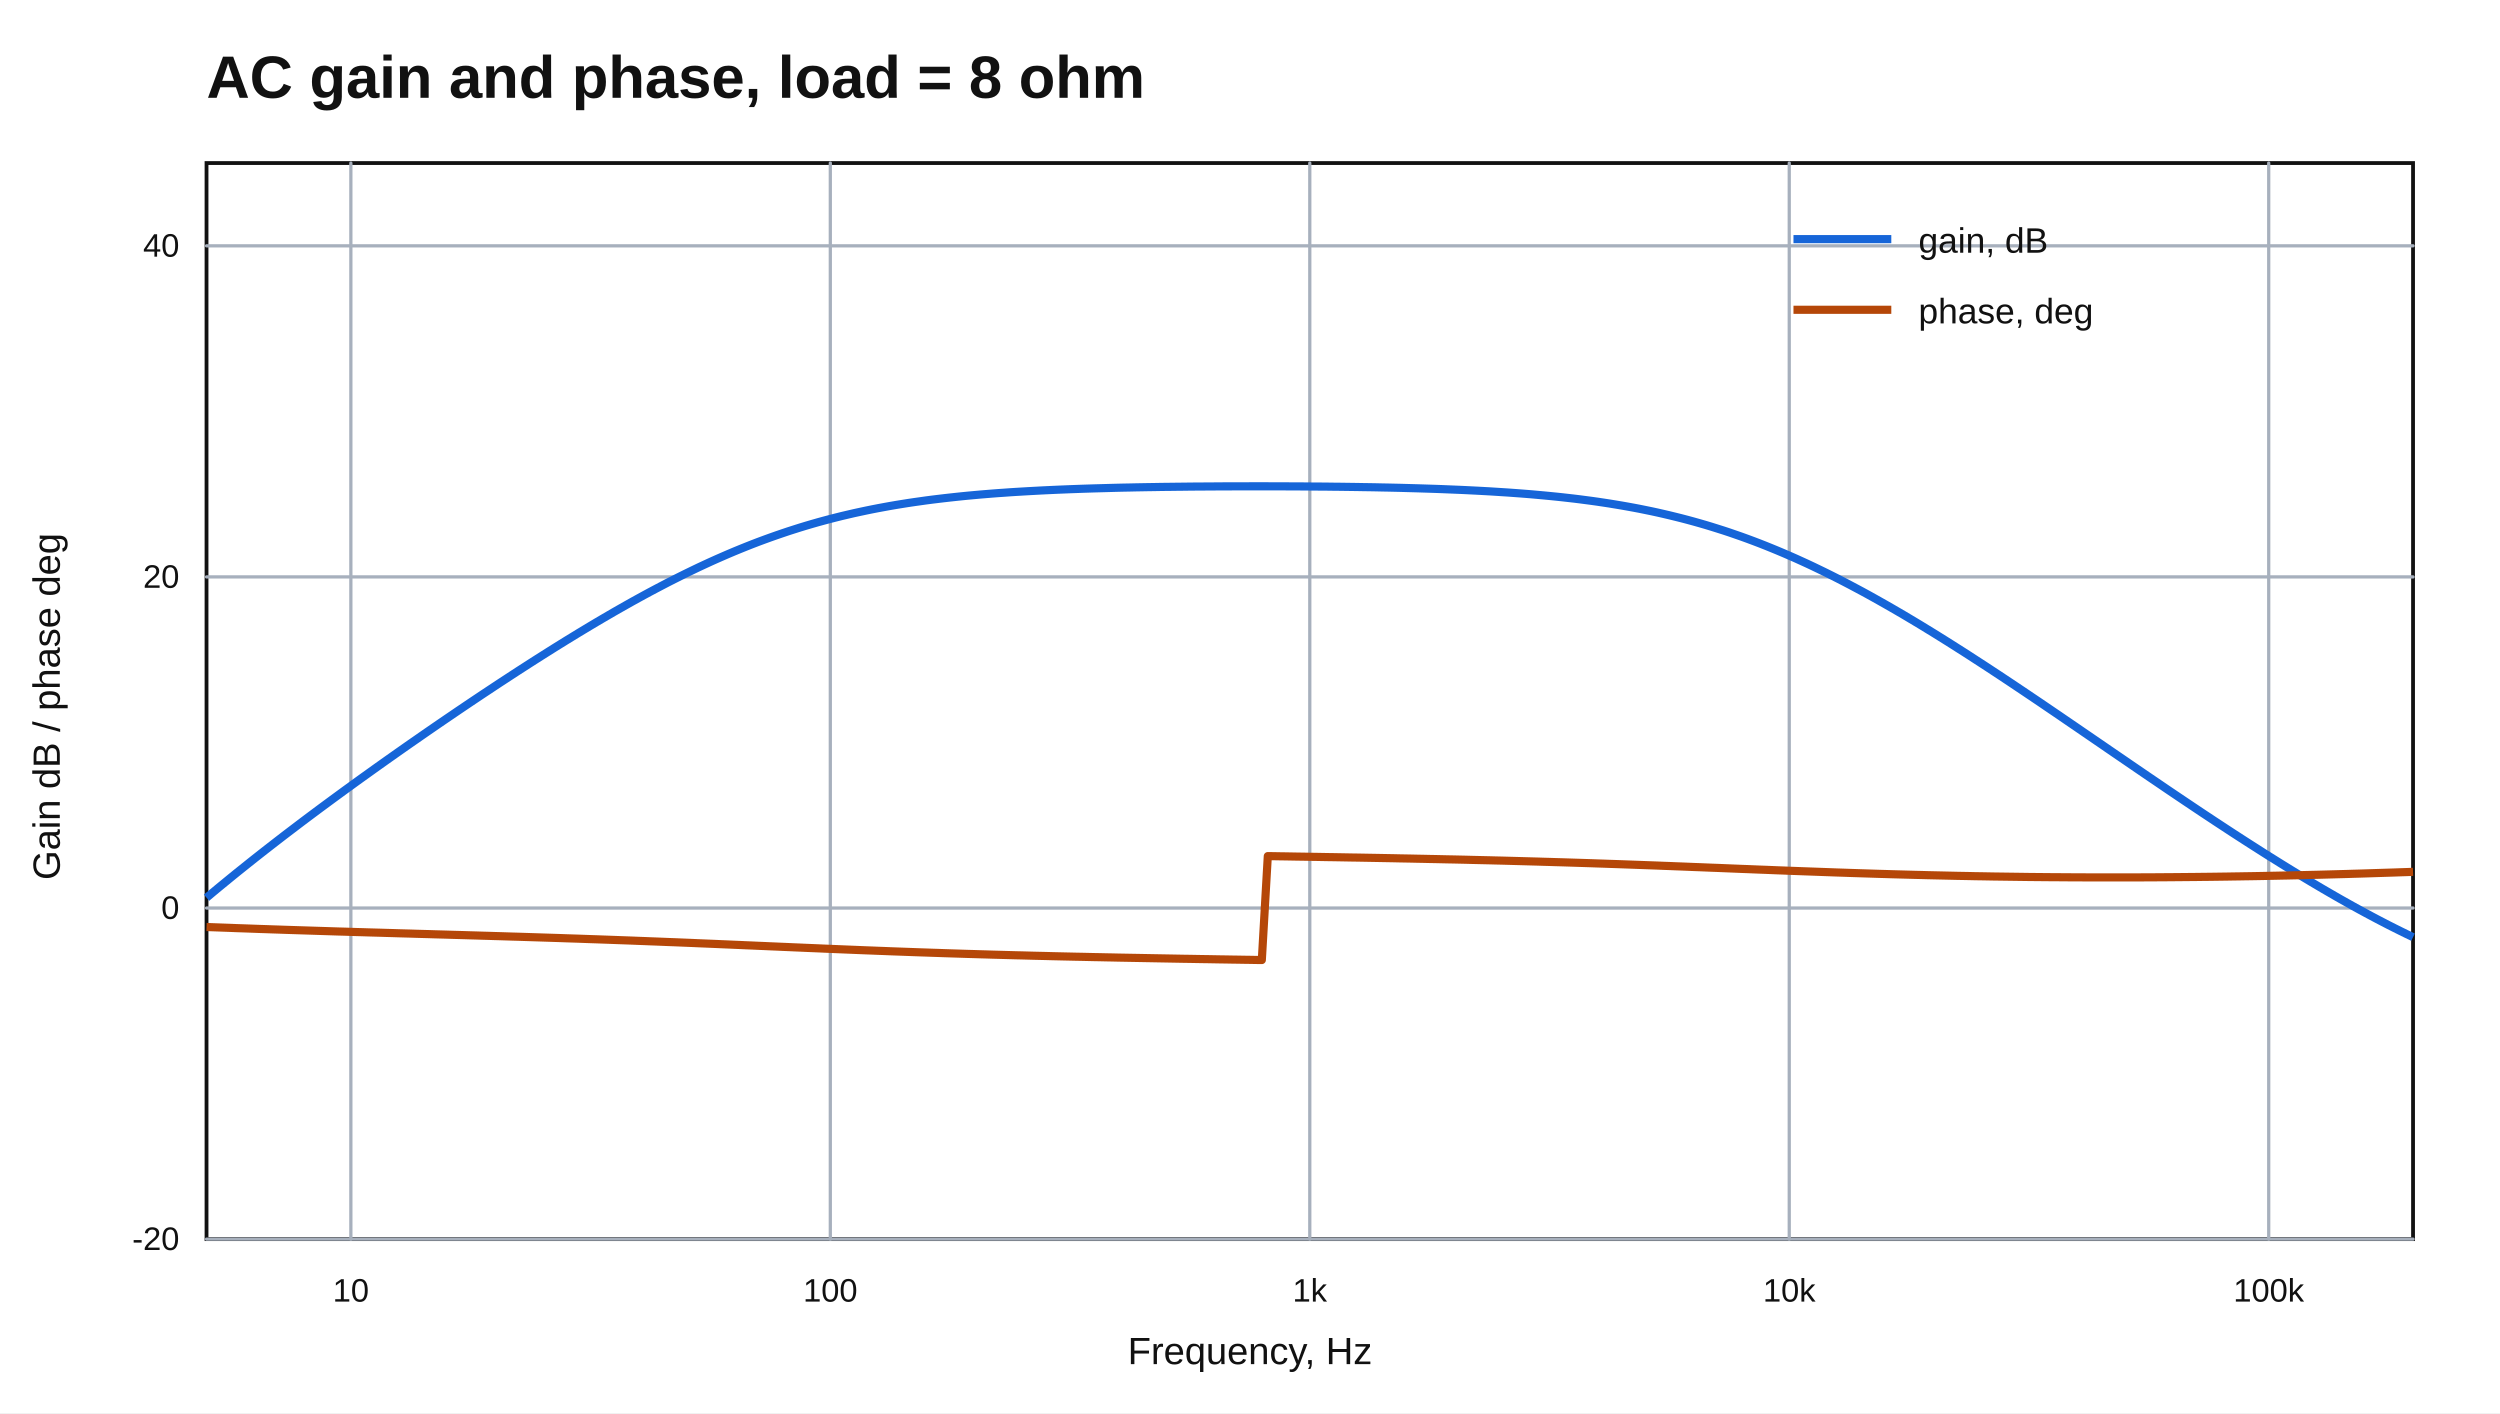
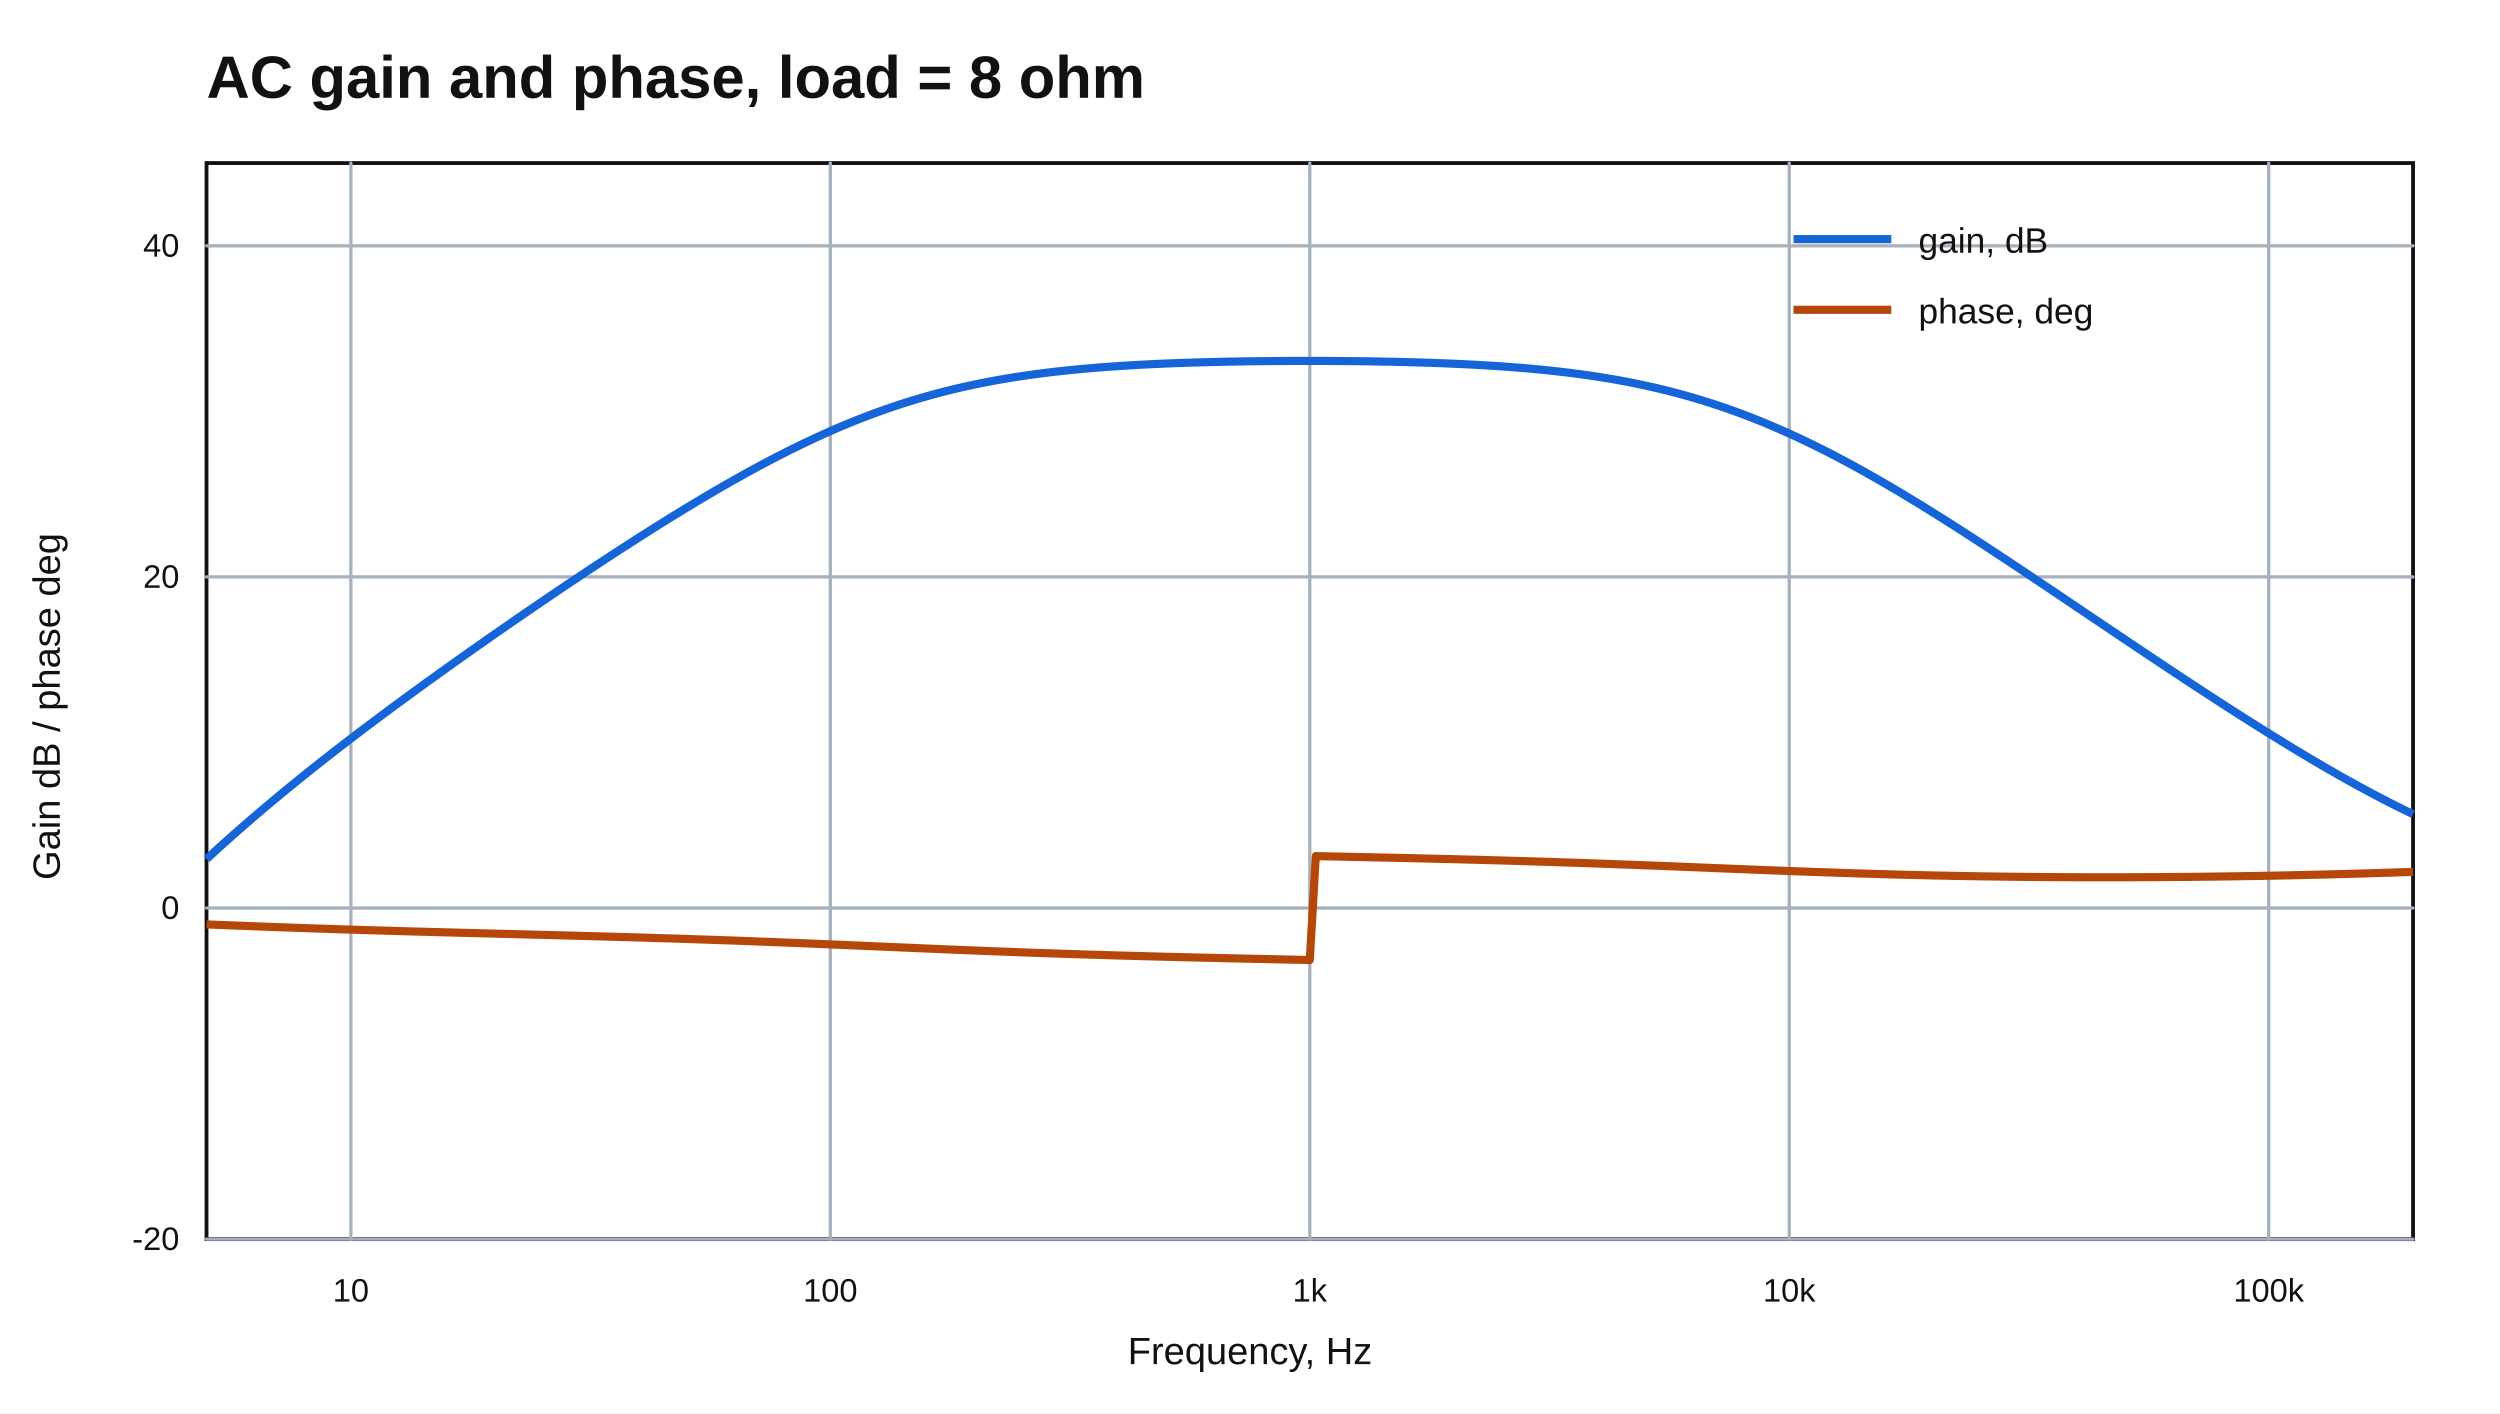
<svg xmlns="http://www.w3.org/2000/svg" width="920" height="520" viewBox="0 0 920 520">
  <defs>
    <style>
.wire{stroke:#111;stroke-width:2.6;fill:none;stroke-linecap:round;stroke-linejoin:round}
.thin{stroke:#a7b0bd;stroke-width:1.2;fill:none;stroke-linecap:round;stroke-linejoin:round}
.axis{stroke:#111;stroke-width:1.4;fill:none}
.blue{stroke:#1665d8;stroke-width:3;fill:none;stroke-linecap:round;stroke-linejoin:round}
.green{stroke:#13795b;stroke-width:3;fill:none;stroke-linecap:round;stroke-linejoin:round}
.orange{stroke:#b54708;stroke-width:3;fill:none;stroke-linecap:round;stroke-linejoin:round}
.node{fill:#111;stroke:none}
</style>
  </defs>
  <rect width="100%" height="100%" fill="#fff" />
  <text x="76" y="36" font-family="Arial, Helvetica, sans-serif" font-size="22" font-weight="700" text-anchor="start" fill="#111">AC gain and phase, load = 8 ohm</text>
  <rect x="76" y="60" width="812" height="396" fill="#fff" stroke="#111" stroke-width="1.4" />
  <line x1="129.115" y1="60" x2="129.115" y2="456" class="thin" />
  <text x="129.115" y="479" font-family="Arial, Helvetica, sans-serif" font-size="12" font-weight="400" text-anchor="middle" fill="#111">10</text>
  <line x1="305.557" y1="60" x2="305.557" y2="456" class="thin" />
  <text x="305.557" y="479" font-family="Arial, Helvetica, sans-serif" font-size="12" font-weight="400" text-anchor="middle" fill="#111">100</text>
  <line x1="482" y1="60" x2="482" y2="456" class="thin" />
  <text x="482" y="479" font-family="Arial, Helvetica, sans-serif" font-size="12" font-weight="400" text-anchor="middle" fill="#111">1k</text>
  <line x1="658.443" y1="60" x2="658.443" y2="456" class="thin" />
  <text x="658.443" y="479" font-family="Arial, Helvetica, sans-serif" font-size="12" font-weight="400" text-anchor="middle" fill="#111">10k</text>
  <line x1="834.885" y1="60" x2="834.885" y2="456" class="thin" />
  <text x="834.885" y="479" font-family="Arial, Helvetica, sans-serif" font-size="12" font-weight="400" text-anchor="middle" fill="#111">100k</text>
  <line x1="76" y1="456" x2="888" y2="456" class="thin" />
  <text x="66" y="460" font-family="Arial, Helvetica, sans-serif" font-size="12" font-weight="400" text-anchor="end" fill="#111">-20</text>
  <line x1="76" y1="334.154" x2="888" y2="334.154" class="thin" />
  <text x="66" y="338.154" font-family="Arial, Helvetica, sans-serif" font-size="12" font-weight="400" text-anchor="end" fill="#111">0</text>
  <line x1="76" y1="212.308" x2="888" y2="212.308" class="thin" />
  <text x="66" y="216.308" font-family="Arial, Helvetica, sans-serif" font-size="12" font-weight="400" text-anchor="end" fill="#111">20</text>
  <line x1="76" y1="90.462" x2="888" y2="90.462" class="thin" />
  <text x="66" y="94.462" font-family="Arial, Helvetica, sans-serif" font-size="12" font-weight="400" text-anchor="end" fill="#111">40</text>
-   <polyline points="76.00,330.35 78.21,328.50 80.41,326.67 82.62,324.86 84.83,323.05 87.03,321.26 89.24,319.49 91.45,317.72 93.65,315.97 95.86,314.23 98.07,312.50 100.27,310.79 102.48,309.08 104.68,307.38 106.89,305.70 109.10,304.02 111.30,302.35 113.51,300.69 115.72,299.04 117.92,297.40 120.13,295.77 122.34,294.14 124.54,292.53 126.75,290.91 128.96,289.31 131.16,287.71 133.37,286.12 135.58,284.54 137.78,282.96 139.99,281.39 142.20,279.82 144.40,278.27 146.61,276.71 148.82,275.16 151.02,273.62 153.23,272.09 155.43,270.56 157.64,269.03 159.85,267.51 162.05,266.00 164.26,264.49 166.47,262.99 168.67,261.49 170.88,260.00 173.09,258.51 175.29,257.04 177.50,255.56 179.71,254.10 181.91,252.64 184.12,251.18 186.33,249.74 188.53,248.30 190.74,246.86 192.95,245.44 195.15,244.02 197.36,242.61 199.57,241.21 201.77,239.82 203.98,238.43 206.18,237.06 208.39,235.69 210.60,234.34 212.80,232.99 215.01,231.66 217.22,230.33 219.42,229.02 221.63,227.72 223.84,226.43 226.04,225.15 228.25,223.89 230.46,222.64 232.66,221.40 234.87,220.18 237.08,218.97 239.28,217.78 241.49,216.61 243.70,215.45 245.90,214.30 248.11,213.18 250.32,212.07 252.52,210.98 254.73,209.91 256.93,208.85 259.14,207.82 261.35,206.80 263.55,205.81 265.76,204.84 267.97,203.88 270.17,202.95 272.38,202.04 274.59,201.15 276.79,200.28 279.00,199.43 281.21,198.61 283.41,197.81 285.62,197.03 287.83,196.27 290.03,195.53 292.24,194.82 294.45,194.12 296.65,193.45 298.86,192.80 301.07,192.17 303.27,191.57 305.48,190.98 307.68,190.42 309.89,189.87 312.10,189.35 314.30,188.84 316.51,188.36 318.72,187.89 320.92,187.44 323.13,187.01 325.34,186.60 327.54,186.20 329.75,185.82 331.96,185.46 334.16,185.11 336.37,184.78 338.58,184.47 340.78,184.16 342.99,183.87 345.20,183.60 347.40,183.34 349.61,183.09 351.82,182.85 354.02,182.62 356.23,182.40 358.43,182.20 360.64,182.00 362.85,181.82 365.05,181.64 367.26,181.47 369.47,181.32 371.67,181.16 373.88,181.02 376.09,180.89 378.29,180.76 380.50,180.64 382.71,180.52 384.91,180.41 387.12,180.31 389.33,180.21 391.53,180.12 393.74,180.03 395.95,179.95 398.15,179.87 400.36,179.80 402.57,179.73 404.77,179.67 406.98,179.61 409.18,179.55 411.39,179.49 413.60,179.44 415.80,179.40 418.01,179.35 420.22,179.31 422.42,179.27 424.63,179.24 426.84,179.20 429.04,179.17 431.25,179.15 433.46,179.12 435.66,179.10 437.87,179.07 440.08,179.05 442.28,179.04 444.49,179.02 446.70,179.01 448.90,178.99 451.11,178.98 453.32,178.98 455.52,178.97 457.73,178.97 459.93,178.96 462.14,178.96 464.35,178.96 466.55,178.96 468.76,178.97 470.97,178.97 473.17,178.98 475.38,178.99 477.59,179.00 479.79,179.01 482.00,179.03 484.21,179.05 486.41,179.06 488.62,179.08 490.83,179.11 493.03,179.13 495.24,179.16 497.45,179.19 499.65,179.22 501.86,179.26 504.07,179.29 506.27,179.33 508.48,179.38 510.68,179.42 512.89,179.47 515.10,179.52 517.30,179.58 519.51,179.64 521.72,179.70 523.92,179.77 526.13,179.84 528.34,179.91 530.54,179.99 532.75,180.08 534.96,180.17 537.16,180.26 539.37,180.36 541.58,180.47 543.78,180.58 545.99,180.70 548.20,180.82 550.40,180.96 552.61,181.10 554.82,181.24 557.02,181.40 559.23,181.56 561.43,181.73 563.64,181.91 565.85,182.11 568.05,182.31 570.26,182.52 572.47,182.74 574.67,182.97 576.88,183.22 579.09,183.47 581.29,183.74 583.50,184.03 585.71,184.32 587.91,184.63 590.12,184.96 592.33,185.30 594.53,185.66 596.74,186.03 598.95,186.42 601.15,186.82 603.36,187.24 605.57,187.69 607.77,188.14 609.98,188.62 612.18,189.12 614.39,189.64 616.60,190.18 618.80,190.73 621.01,191.31 623.22,191.91 625.42,192.53 627.63,193.17 629.84,193.84 632.04,194.53 634.25,195.23 636.46,195.96 638.66,196.72 640.87,197.49 643.08,198.29 645.28,199.11 647.49,199.95 649.70,200.82 651.90,201.71 654.11,202.62 656.32,203.55 658.52,204.50 660.73,205.47 662.93,206.47 665.14,207.48 667.35,208.52 669.55,209.58 671.76,210.65 673.97,211.75 676.17,212.86 678.38,214.00 680.59,215.15 682.79,216.32 685.00,217.50 687.21,218.70 689.41,219.92 691.62,221.16 693.83,222.41 696.03,223.67 698.24,224.95 700.45,226.24 702.65,227.55 704.86,228.87 707.07,230.20 709.27,231.55 711.48,232.90 713.68,234.27 715.89,235.65 718.10,237.04 720.30,238.44 722.51,239.84 724.72,241.26 726.92,242.69 729.13,244.12 731.34,245.56 733.54,247.01 735.75,248.46 737.96,249.93 740.16,251.39 742.37,252.87 744.58,254.35 746.78,255.83 748.99,257.32 751.20,258.81 753.40,260.31 755.61,261.81 757.82,263.31 760.02,264.82 762.23,266.33 764.43,267.83 766.64,269.35 768.85,270.86 771.05,272.37 773.26,273.88 775.47,275.40 777.67,276.91 779.88,278.42 782.09,279.93 784.29,281.44 786.50,282.95 788.71,284.46 790.91,285.96 793.12,287.46 795.33,288.96 797.53,290.46 799.74,291.95 801.95,293.44 804.15,294.92 806.36,296.40 808.57,297.88 810.77,299.35 812.98,300.81 815.18,302.27 817.39,303.72 819.60,305.17 821.80,306.61 824.01,308.04 826.22,309.47 828.42,310.88 830.63,312.29 832.84,313.70 835.04,315.09 837.25,316.47 839.46,317.85 841.66,319.21 843.87,320.57 846.08,321.91 848.28,323.25 850.49,324.57 852.70,325.88 854.90,327.18 857.11,328.46 859.32,329.74 861.52,331.00 863.73,332.24 865.93,333.47 868.14,334.69 870.35,335.89 872.55,337.07 874.76,338.24 876.97,339.39 879.17,340.53 881.38,341.64 883.59,342.74 885.79,343.82 888.00,344.88" fill="none" stroke="#1665d8" stroke-width="3" stroke-linejoin="round" />
+   <polyline points="76.00,316.13 78.21,314.10 80.41,312.09 82.62,310.11 84.83,308.14 87.03,306.18 89.24,304.25 91.45,302.33 93.65,300.43 95.86,298.55 98.07,296.68 100.27,294.83 102.48,292.99 104.68,291.17 106.89,289.36 109.10,287.56 111.30,285.78 113.51,284.01 115.72,282.26 117.92,280.51 120.13,278.78 122.34,277.05 124.54,275.34 126.75,273.64 128.96,271.94 131.16,270.26 133.37,268.58 135.58,266.92 137.78,265.26 139.99,263.61 142.20,261.97 144.40,260.33 146.61,258.71 148.82,257.09 151.02,255.47 153.23,253.86 155.43,252.26 157.64,250.67 159.85,249.08 162.05,247.49 164.26,245.91 166.47,244.34 168.67,242.77 170.88,241.21 173.09,239.65 175.29,238.10 177.50,236.55 179.71,235.00 181.91,233.46 184.12,231.93 186.33,230.40 188.53,228.87 190.74,227.35 192.95,225.83 195.15,224.32 197.36,222.81 199.57,221.31 201.77,219.81 203.98,218.31 206.18,216.83 208.39,215.34 210.60,213.86 212.80,212.39 215.01,210.92 217.22,209.45 219.42,208.00 221.63,206.54 223.84,205.10 226.04,203.66 228.25,202.22 230.46,200.80 232.66,199.38 234.87,197.96 237.08,196.56 239.28,195.16 241.49,193.77 243.70,192.39 245.90,191.01 248.11,189.65 250.32,188.30 252.52,186.95 254.73,185.62 256.93,184.29 259.14,182.98 261.35,181.67 263.55,180.38 265.76,179.10 267.97,177.84 270.17,176.59 272.38,175.35 274.59,174.12 276.79,172.91 279.00,171.71 281.21,170.53 283.41,169.37 285.62,168.22 287.83,167.09 290.03,165.97 292.24,164.88 294.45,163.80 296.65,162.74 298.86,161.70 301.07,160.68 303.27,159.67 305.48,158.69 307.68,157.73 309.89,156.79 312.10,155.87 314.30,154.97 316.51,154.10 318.72,153.24 320.92,152.41 323.13,151.60 325.34,150.81 327.54,150.04 329.75,149.29 331.96,148.57 334.16,147.87 336.37,147.19 338.58,146.53 340.78,145.90 342.99,145.28 345.20,144.69 347.40,144.11 349.61,143.56 351.82,143.03 354.02,142.52 356.23,142.02 358.43,141.55 360.64,141.09 362.85,140.66 365.05,140.24 367.26,139.84 369.47,139.45 371.67,139.08 373.88,138.73 376.09,138.39 378.29,138.07 380.50,137.76 382.71,137.47 384.91,137.19 387.12,136.92 389.33,136.67 391.53,136.43 393.74,136.20 395.95,135.98 398.15,135.77 400.36,135.57 402.57,135.39 404.77,135.21 406.98,135.04 409.18,134.88 411.39,134.73 413.60,134.59 415.80,134.45 418.01,134.32 420.22,134.20 422.42,134.09 424.63,133.98 426.84,133.88 429.04,133.78 431.25,133.70 433.46,133.61 435.66,133.53 437.87,133.46 440.08,133.39 442.28,133.33 444.49,133.27 446.70,133.21 448.90,133.16 451.11,133.11 453.32,133.07 455.52,133.03 457.73,132.99 459.93,132.96 462.14,132.93 464.35,132.91 466.55,132.89 468.76,132.87 470.97,132.85 473.17,132.84 475.38,132.83 477.59,132.82 479.79,132.82 482.00,132.82 484.21,132.82 486.41,132.83 488.62,132.83 490.83,132.85 493.03,132.86 495.24,132.88 497.45,132.90 499.65,132.92 501.86,132.95 504.07,132.98 506.27,133.02 508.48,133.06 510.68,133.10 512.89,133.14 515.10,133.19 517.30,133.25 519.51,133.31 521.72,133.37 523.92,133.44 526.13,133.51 528.34,133.59 530.54,133.67 532.75,133.76 534.96,133.85 537.16,133.95 539.37,134.05 541.58,134.17 543.78,134.28 545.99,134.41 548.20,134.54 550.40,134.68 552.61,134.83 554.82,134.99 557.02,135.16 559.23,135.33 561.43,135.52 563.64,135.71 565.85,135.92 568.05,136.13 570.26,136.36 572.47,136.60 574.67,136.85 576.88,137.11 579.09,137.39 581.29,137.68 583.50,137.98 585.71,138.30 587.91,138.63 590.12,138.98 592.33,139.35 594.53,139.73 596.74,140.13 598.95,140.54 601.15,140.98 603.36,141.43 605.57,141.90 607.77,142.39 609.98,142.90 612.18,143.43 614.39,143.98 616.60,144.55 618.80,145.14 621.01,145.75 623.22,146.39 625.42,147.05 627.63,147.73 629.84,148.43 632.04,149.15 634.25,149.90 636.46,150.67 638.66,151.46 640.87,152.27 643.08,153.11 645.28,153.97 647.49,154.85 649.70,155.75 651.90,156.68 654.11,157.63 656.32,158.60 658.52,159.59 660.73,160.60 662.93,161.63 665.14,162.68 667.35,163.76 669.55,164.85 671.76,165.96 673.97,167.09 676.17,168.24 678.38,169.41 680.59,170.59 682.79,171.79 685.00,173.01 687.21,174.24 689.41,175.49 691.62,176.75 693.83,178.03 696.03,179.32 698.24,180.62 700.45,181.94 702.65,183.27 704.86,184.61 707.07,185.96 709.27,187.33 711.48,188.70 713.68,190.08 715.89,191.47 718.10,192.87 720.30,194.28 722.51,195.70 724.72,197.12 726.92,198.55 729.13,199.99 731.34,201.43 733.54,202.88 735.75,204.33 737.96,205.79 740.16,207.25 742.37,208.72 744.58,210.19 746.78,211.66 748.99,213.14 751.20,214.62 753.40,216.10 755.61,217.58 757.82,219.06 760.02,220.55 762.23,222.03 764.43,223.52 766.64,225.00 768.85,226.49 771.05,227.98 773.26,229.46 775.47,230.95 777.67,232.43 779.88,233.92 782.09,235.40 784.29,236.88 786.50,238.36 788.71,239.84 790.91,241.31 793.12,242.78 795.33,244.25 797.53,245.72 799.74,247.18 801.95,248.64 804.15,250.10 806.36,251.55 808.57,253.00 810.77,254.44 812.98,255.88 815.18,257.31 817.39,258.74 819.60,260.17 821.80,261.58 824.01,263.00 826.22,264.40 828.42,265.80 830.63,267.19 832.84,268.58 835.04,269.95 837.25,271.32 839.46,272.68 841.66,274.04 843.87,275.38 846.08,276.71 848.28,278.03 850.49,279.35 852.70,280.65 854.90,281.94 857.11,283.22 859.32,284.48 861.52,285.74 863.73,286.98 865.93,288.20 868.14,289.42 870.35,290.61 872.55,291.80 874.76,292.96 876.97,294.12 879.17,295.25 881.38,296.37 883.59,297.47 885.79,298.55 888.00,299.61" fill="none" stroke="#1665d8" stroke-width="3" stroke-linejoin="round" />
  <line x1="660" y1="88" x2="696" y2="88" stroke="#1665d8" stroke-width="3" />
  <text x="706" y="93" font-family="Arial, Helvetica, sans-serif" font-size="13" font-weight="400" text-anchor="start" fill="#111">gain, dB</text>
-   <polyline points="76.00,341.14 78.21,341.22 80.41,341.30 82.62,341.38 84.83,341.46 87.03,341.55 89.24,341.62 91.45,341.70 93.65,341.78 95.86,341.86 98.07,341.93 100.27,342.01 102.48,342.08 104.68,342.16 106.89,342.23 109.10,342.30 111.30,342.37 113.51,342.44 115.72,342.51 117.92,342.58 120.13,342.65 122.34,342.72 124.54,342.79 126.75,342.85 128.96,342.92 131.16,342.99 133.37,343.05 135.58,343.12 137.78,343.18 139.99,343.24 142.20,343.31 144.40,343.37 146.61,343.44 148.82,343.50 151.02,343.56 153.23,343.63 155.43,343.69 157.64,343.75 159.85,343.82 162.05,343.88 164.26,343.94 166.47,344.01 168.67,344.07 170.88,344.13 173.09,344.20 175.29,344.26 177.50,344.33 179.71,344.39 181.91,344.46 184.12,344.52 186.33,344.59 188.53,344.66 190.74,344.72 192.95,344.79 195.15,344.86 197.36,344.93 199.57,345.00 201.77,345.07 203.98,345.14 206.18,345.21 208.39,345.29 210.60,345.36 212.80,345.43 215.01,345.51 217.22,345.59 219.42,345.66 221.63,345.74 223.84,345.82 226.04,345.90 228.25,345.98 230.46,346.06 232.66,346.14 234.87,346.23 237.08,346.31 239.28,346.40 241.49,346.48 243.70,346.57 245.90,346.66 248.11,346.74 250.32,346.83 252.52,346.92 254.73,347.01 256.93,347.11 259.14,347.20 261.35,347.29 263.55,347.38 265.76,347.48 267.97,347.57 270.17,347.67 272.38,347.76 274.59,347.86 276.79,347.95 279.00,348.05 281.21,348.14 283.41,348.24 285.62,348.33 287.83,348.43 290.03,348.52 292.24,348.62 294.45,348.71 296.65,348.81 298.86,348.90 301.07,348.99 303.27,349.09 305.48,349.18 307.68,349.27 309.89,349.36 312.10,349.45 314.30,349.54 316.51,349.63 318.72,349.72 320.92,349.80 323.13,349.89 325.34,349.97 327.54,350.06 329.75,350.14 331.96,350.22 334.16,350.30 336.37,350.38 338.58,350.46 340.78,350.53 342.99,350.61 345.20,350.68 347.40,350.76 349.61,350.83 351.82,350.90 354.02,350.97 356.23,351.04 358.43,351.10 360.64,351.17 362.85,351.23 365.05,351.30 367.26,351.36 369.47,351.42 371.67,351.48 373.88,351.54 376.09,351.59 378.29,351.65 380.50,351.71 382.71,351.76 384.91,351.81 387.12,351.87 389.33,351.92 391.53,351.97 393.74,352.02 395.95,352.07 398.15,352.11 400.36,352.16 402.57,352.21 404.77,352.25 406.98,352.30 409.18,352.34 411.39,352.39 413.60,352.43 415.80,352.47 418.01,352.51 420.22,352.55 422.42,352.59 424.63,352.63 426.84,352.67 429.04,352.71 431.25,352.75 433.46,352.79 435.66,352.83 437.87,352.86 440.08,352.90 442.28,352.94 444.49,352.97 446.70,353.01 448.90,353.05 451.11,353.08 453.32,353.12 455.52,353.15 457.73,353.19 459.93,353.22 462.14,353.26 464.35,353.29 466.55,315.05 468.76,315.08 470.97,315.12 473.17,315.15 475.38,315.19 477.59,315.23 479.79,315.26 482.00,315.30 484.21,315.33 486.41,315.37 488.62,315.41 490.83,315.44 493.03,315.48 495.24,315.52 497.45,315.56 499.65,315.59 501.86,315.63 504.07,315.67 506.27,315.71 508.48,315.75 510.68,315.79 512.89,315.83 515.10,315.88 517.30,315.92 519.51,315.96 521.72,316.01 523.92,316.05 526.13,316.10 528.34,316.14 530.54,316.19 532.75,316.24 534.96,316.28 537.16,316.33 539.37,316.38 541.58,316.44 543.78,316.49 545.99,316.54 548.20,316.59 550.40,316.65 552.61,316.70 554.82,316.76 557.02,316.82 559.23,316.88 561.43,316.94 563.64,317.00 565.85,317.06 568.05,317.13 570.26,317.19 572.47,317.26 574.67,317.32 576.88,317.39 579.09,317.46 581.29,317.53 583.50,317.60 585.71,317.67 587.91,317.75 590.12,317.82 592.33,317.90 594.53,317.97 596.74,318.05 598.95,318.13 601.15,318.21 603.36,318.29 605.57,318.37 607.77,318.45 609.98,318.53 612.18,318.62 614.39,318.70 616.60,318.79 618.80,318.87 621.01,318.96 623.22,319.05 625.42,319.13 627.63,319.22 629.84,319.31 632.04,319.39 634.25,319.48 636.46,319.57 638.66,319.66 640.87,319.75 643.08,319.83 645.28,319.92 647.49,320.01 649.70,320.09 651.90,320.18 654.11,320.27 656.32,320.35 658.52,320.44 660.73,320.52 662.93,320.60 665.14,320.68 667.35,320.76 669.55,320.84 671.76,320.92 673.97,321.00 676.17,321.08 678.38,321.15 680.59,321.23 682.79,321.30 685.00,321.37 687.21,321.44 689.41,321.51 691.62,321.58 693.83,321.64 696.03,321.71 698.24,321.77 700.45,321.83 702.65,321.89 704.86,321.95 707.07,322.00 709.27,322.06 711.48,322.11 713.68,322.16 715.89,322.21 718.10,322.26 720.30,322.31 722.51,322.35 724.72,322.39 726.92,322.44 729.13,322.47 731.34,322.51 733.54,322.55 735.75,322.58 737.96,322.61 740.16,322.64 742.37,322.67 744.58,322.70 746.78,322.73 748.99,322.75 751.20,322.77 753.40,322.79 755.61,322.81 757.82,322.82 760.02,322.84 762.23,322.85 764.43,322.86 766.64,322.87 768.85,322.88 771.05,322.88 773.26,322.89 775.47,322.89 777.67,322.89 779.88,322.89 782.09,322.89 784.29,322.88 786.50,322.88 788.71,322.87 790.91,322.86 793.12,322.85 795.33,322.83 797.53,322.82 799.74,322.80 801.95,322.78 804.15,322.76 806.36,322.74 808.57,322.72 810.77,322.69 812.98,322.67 815.18,322.64 817.39,322.61 819.60,322.58 821.80,322.54 824.01,322.51 826.22,322.47 828.42,322.44 830.63,322.40 832.84,322.36 835.04,322.31 837.25,322.27 839.46,322.22 841.66,322.18 843.87,322.13 846.08,322.08 848.28,322.02 850.49,321.97 852.70,321.92 854.90,321.86 857.11,321.80 859.32,321.74 861.52,321.68 863.73,321.62 865.93,321.55 868.14,321.49 870.35,321.42 872.55,321.35 874.76,321.28 876.97,321.21 879.17,321.14 881.38,321.07 883.59,320.99 885.79,320.92 888.00,320.84" fill="none" stroke="#b54708" stroke-width="3" stroke-linejoin="round" />
+   <polyline points="76.00,340.18 78.21,340.27 80.41,340.36 82.62,340.44 84.83,340.53 87.03,340.62 89.24,340.70 91.45,340.79 93.65,340.87 95.86,340.96 98.07,341.04 100.27,341.12 102.48,341.20 104.68,341.28 106.89,341.36 109.10,341.44 111.30,341.51 113.51,341.59 115.72,341.66 117.92,341.74 120.13,341.81 122.34,341.88 124.54,341.96 126.75,342.03 128.96,342.10 131.16,342.16 133.37,342.23 135.58,342.30 137.78,342.37 139.99,342.43 142.20,342.50 144.40,342.56 146.61,342.62 148.82,342.69 151.02,342.75 153.23,342.81 155.43,342.87 157.64,342.93 159.85,342.99 162.05,343.05 164.26,343.11 166.47,343.17 168.67,343.23 170.88,343.28 173.09,343.34 175.29,343.40 177.50,343.46 179.71,343.51 181.91,343.57 184.12,343.63 186.33,343.68 188.53,343.74 190.74,343.80 192.95,343.85 195.15,343.91 197.36,343.97 199.57,344.02 201.77,344.08 203.98,344.14 206.18,344.20 208.39,344.25 210.60,344.31 212.80,344.37 215.01,344.43 217.22,344.49 219.42,344.55 221.63,344.61 223.84,344.67 226.04,344.74 228.25,344.80 230.46,344.86 232.66,344.92 234.87,344.99 237.08,345.05 239.28,345.12 241.49,345.19 243.70,345.26 245.90,345.32 248.11,345.39 250.32,345.46 252.52,345.54 254.73,345.61 256.93,345.68 259.14,345.75 261.35,345.83 263.55,345.91 265.76,345.98 267.97,346.06 270.17,346.14 272.38,346.22 274.59,346.30 276.79,346.38 279.00,346.47 281.21,346.55 283.41,346.63 285.62,346.72 287.83,346.81 290.03,346.90 292.24,346.98 294.45,347.07 296.65,347.16 298.86,347.25 301.07,347.35 303.27,347.44 305.48,347.53 307.68,347.62 309.89,347.72 312.10,347.81 314.30,347.91 316.51,348.00 318.72,348.10 320.92,348.19 323.13,348.29 325.34,348.38 327.54,348.48 329.75,348.57 331.96,348.67 334.16,348.76 336.37,348.86 338.58,348.95 340.78,349.05 342.99,349.14 345.20,349.23 347.40,349.33 349.61,349.42 351.82,349.51 354.02,349.60 356.23,349.69 358.43,349.78 360.64,349.87 362.85,349.96 365.05,350.04 367.26,350.13 369.47,350.21 371.67,350.29 373.88,350.38 376.09,350.46 378.29,350.54 380.50,350.62 382.71,350.70 384.91,350.77 387.12,350.85 389.33,350.92 391.53,351.00 393.74,351.07 395.95,351.14 398.15,351.21 400.36,351.28 402.57,351.35 404.77,351.41 406.98,351.48 409.18,351.54 411.39,351.61 413.60,351.67 415.80,351.73 418.01,351.79 420.22,351.85 422.42,351.91 424.63,351.97 426.84,352.03 429.04,352.09 431.25,352.14 433.46,352.20 435.66,352.25 437.87,352.30 440.08,352.36 442.28,352.41 444.49,352.46 446.70,352.51 448.90,352.56 451.11,352.61 453.32,352.66 455.52,352.71 457.73,352.76 459.93,352.81 462.14,352.86 464.35,352.90 466.55,352.95 468.76,353.00 470.97,353.05 473.17,353.09 475.38,353.14 477.59,353.19 479.79,353.23 482.00,353.28 484.21,315.05 486.41,315.09 488.62,315.14 490.83,315.19 493.03,315.23 495.24,315.28 497.45,315.33 499.65,315.37 501.86,315.42 504.07,315.47 506.27,315.52 508.48,315.56 510.68,315.61 512.89,315.66 515.10,315.71 517.30,315.76 519.51,315.81 521.72,315.86 523.92,315.92 526.13,315.97 528.34,316.02 530.54,316.08 532.75,316.13 534.96,316.18 537.16,316.24 539.37,316.30 541.58,316.35 543.78,316.41 545.99,316.47 548.20,316.53 550.40,316.59 552.61,316.65 554.82,316.72 557.02,316.78 559.23,316.85 561.43,316.91 563.64,316.98 565.85,317.04 568.05,317.11 570.26,317.18 572.47,317.25 574.67,317.33 576.88,317.40 579.09,317.47 581.29,317.55 583.50,317.62 585.71,317.70 587.91,317.78 590.12,317.86 592.33,317.94 594.53,318.02 596.74,318.10 598.95,318.18 601.15,318.26 603.36,318.35 605.57,318.43 607.77,318.52 609.98,318.60 612.18,318.69 614.39,318.78 616.60,318.86 618.80,318.95 621.01,319.04 623.22,319.13 625.42,319.22 627.63,319.31 629.84,319.40 632.04,319.49 634.25,319.58 636.46,319.67 638.66,319.76 640.87,319.84 643.08,319.93 645.28,320.02 647.49,320.11 649.70,320.20 651.90,320.28 654.11,320.37 656.32,320.45 658.52,320.54 660.73,320.62 662.93,320.70 665.14,320.78 667.35,320.86 669.55,320.94 671.76,321.02 673.97,321.09 676.17,321.17 678.38,321.24 680.59,321.31 682.79,321.39 685.00,321.45 687.21,321.52 689.41,321.59 691.62,321.65 693.83,321.72 696.03,321.78 698.24,321.84 700.45,321.89 702.65,321.95 704.86,322.01 707.07,322.06 709.27,322.11 711.48,322.16 713.68,322.21 715.89,322.25 718.10,322.30 720.30,322.34 722.51,322.38 724.72,322.42 726.92,322.45 729.13,322.49 731.34,322.52 733.54,322.55 735.75,322.58 737.96,322.61 740.16,322.64 742.37,322.66 744.58,322.69 746.78,322.71 748.99,322.73 751.20,322.75 753.40,322.76 755.61,322.78 757.82,322.79 760.02,322.80 762.23,322.81 764.43,322.82 766.64,322.83 768.85,322.83 771.05,322.83 773.26,322.84 775.47,322.84 777.67,322.83 779.88,322.83 782.09,322.83 784.29,322.82 786.50,322.81 788.71,322.81 790.91,322.79 793.12,322.78 795.33,322.77 797.53,322.75 799.74,322.74 801.95,322.72 804.15,322.70 806.36,322.68 808.57,322.66 810.77,322.63 812.98,322.61 815.18,322.58 817.39,322.55 819.60,322.52 821.80,322.49 824.01,322.46 826.22,322.42 828.42,322.39 830.63,322.35 832.84,322.31 835.04,322.27 837.25,322.23 839.46,322.18 841.66,322.14 843.87,322.09 846.08,322.04 848.28,321.99 850.49,321.94 852.70,321.89 854.90,321.84 857.11,321.78 859.32,321.72 861.52,321.66 863.73,321.60 865.93,321.54 868.14,321.48 870.35,321.42 872.55,321.35 874.76,321.28 876.97,321.21 879.17,321.15 881.38,321.07 883.59,321.00 885.79,320.93 888.00,320.86" fill="none" stroke="#b54708" stroke-width="3" stroke-linejoin="round" />
  <line x1="660" y1="114" x2="696" y2="114" stroke="#b54708" stroke-width="3" />
  <text x="706" y="119" font-family="Arial, Helvetica, sans-serif" font-size="13" font-weight="400" text-anchor="start" fill="#111">phase, deg</text>
  <text x="460" y="502" font-family="Arial, Helvetica, sans-serif" font-size="14" font-weight="400" text-anchor="middle" fill="#111">Frequency, Hz</text>
  <text x="22" y="260" font-family="Arial, Helvetica, sans-serif" font-size="14" text-anchor="middle" fill="#111" transform="rotate(-90 22 260)">Gain dB / phase deg</text>
</svg>
